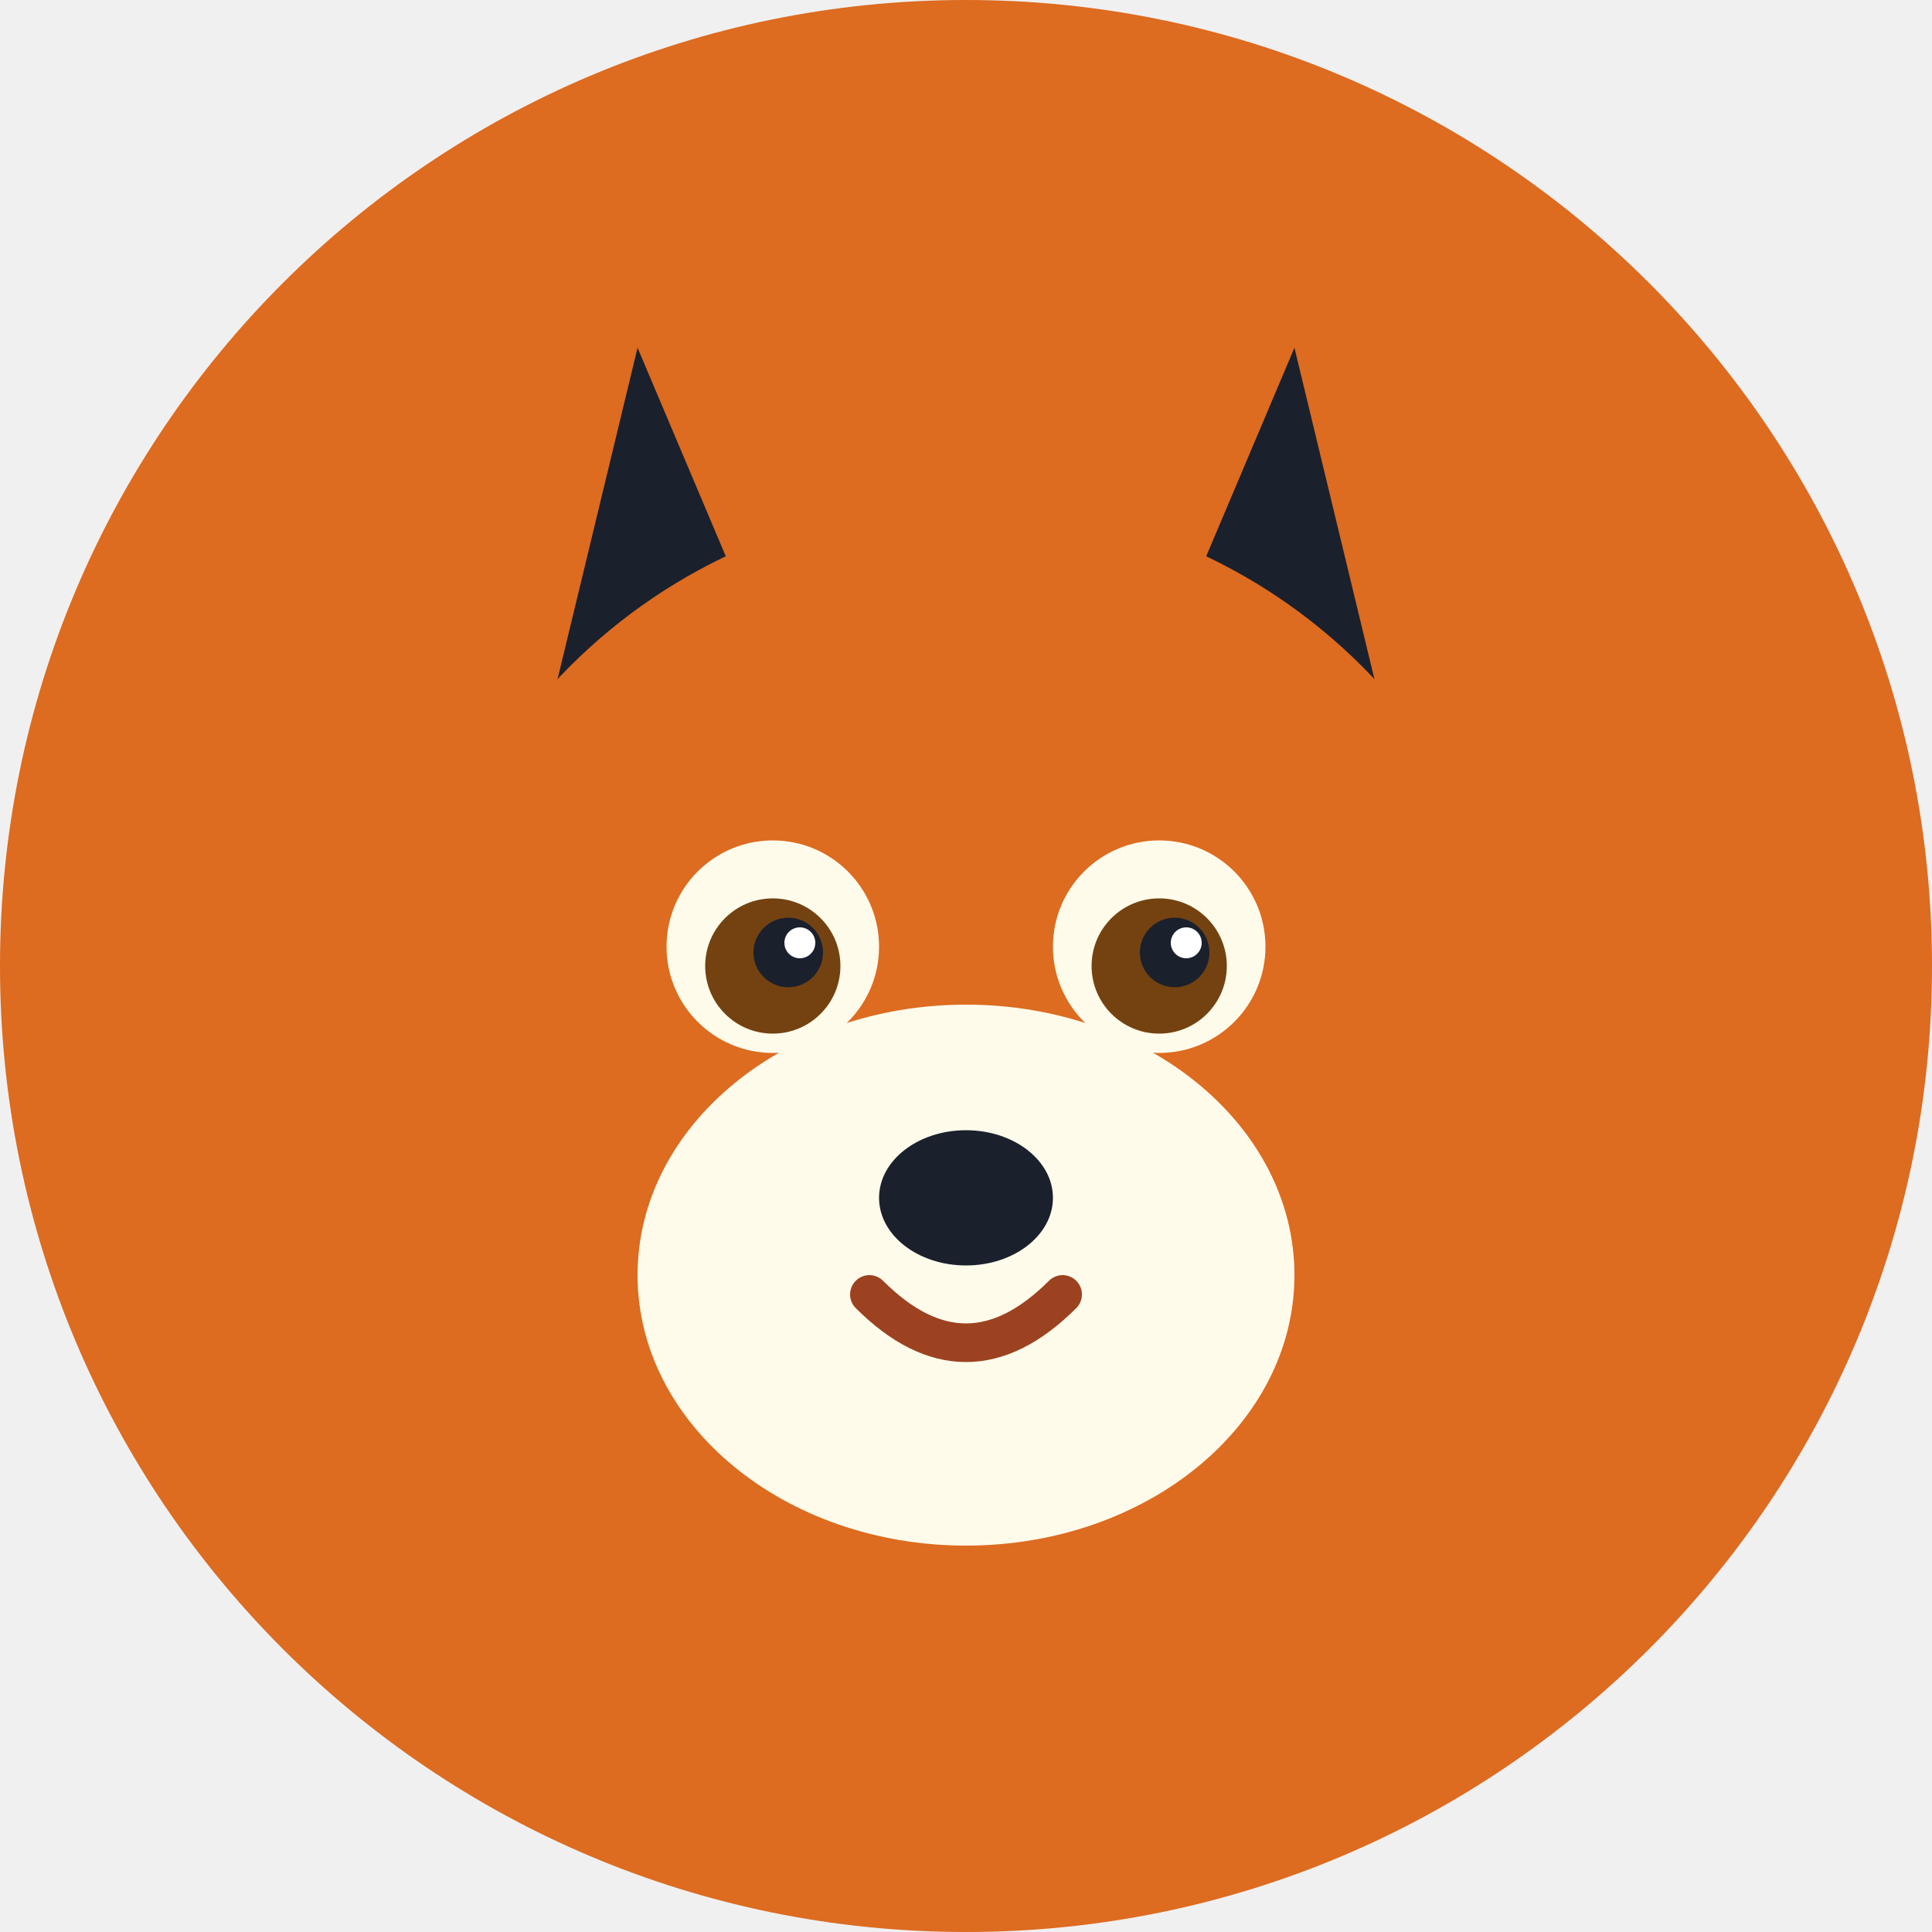
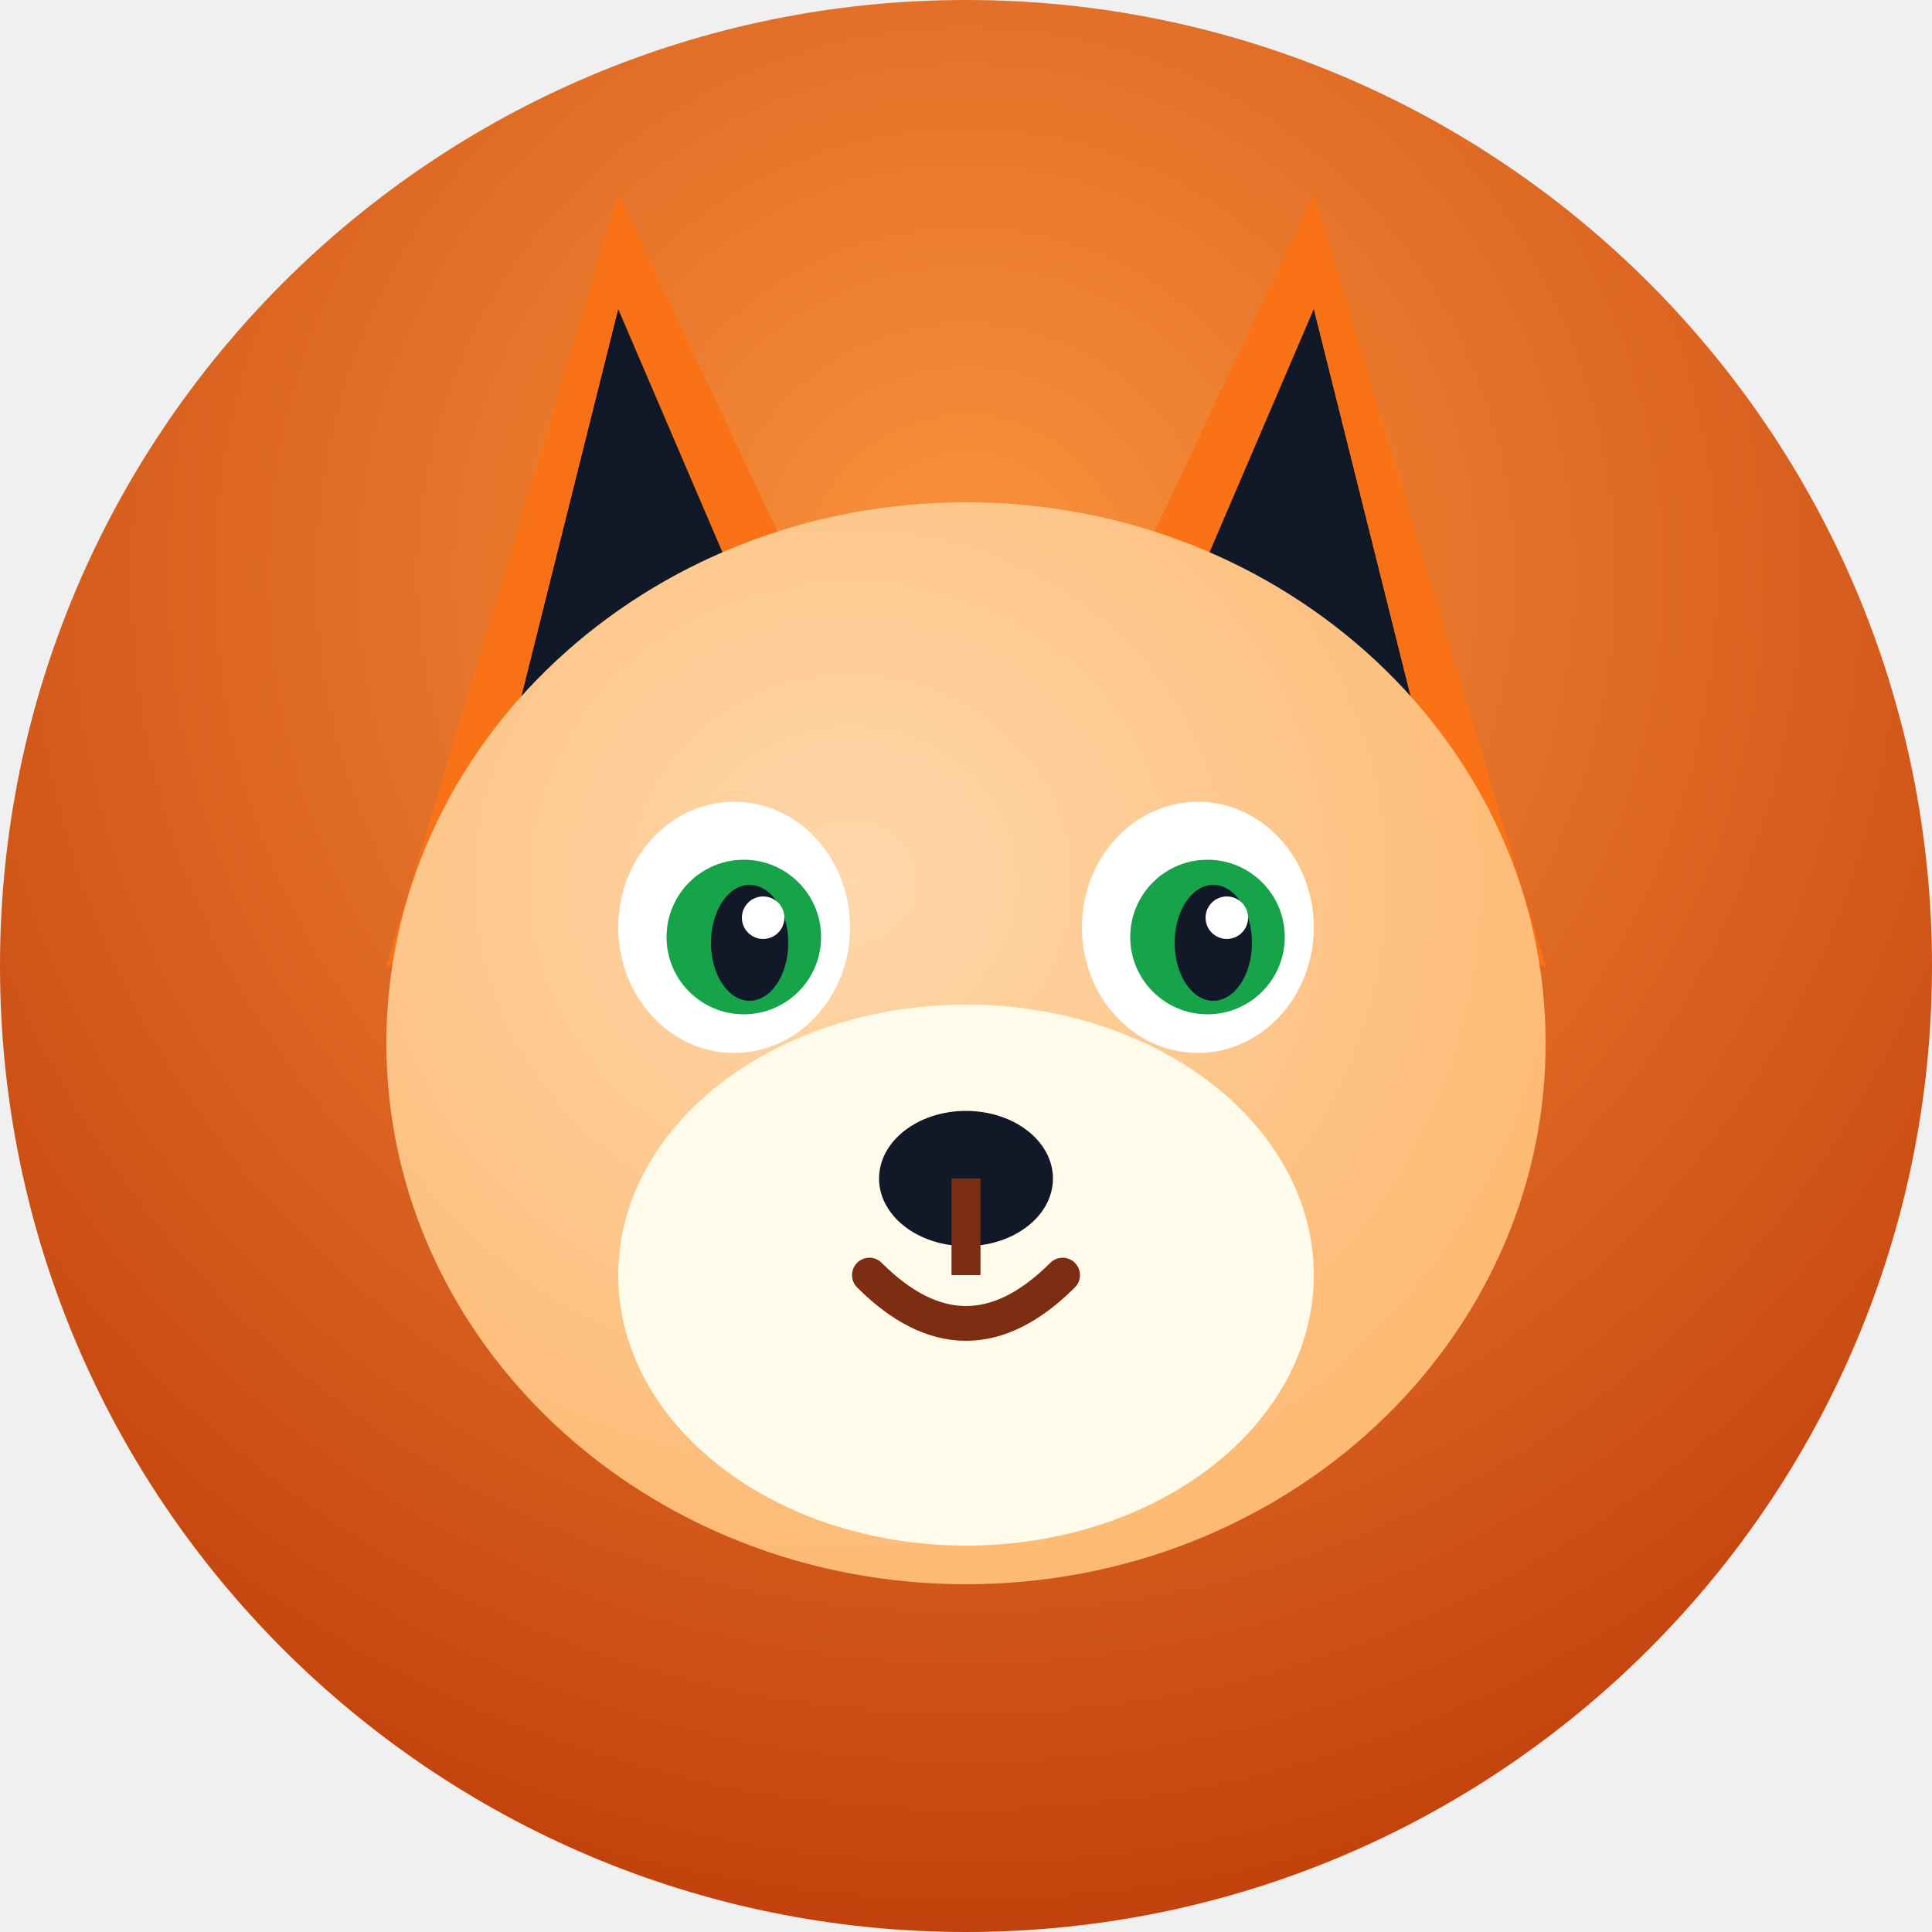
<svg xmlns="http://www.w3.org/2000/svg" viewBox="0 0 100 100">
-   <circle cx="50" cy="50" r="50" fill="#dd6b20" />
-   <polygon points="22,48 33,12 47,44" fill="#dd6b20" />
-   <polygon points="53,44 67,12 78,48" fill="#dd6b20" />
-   <polygon points="26,47 33,18 44,44" fill="#1a202c" />
-   <polygon points="56,44 67,18 74,47" fill="#1a202c" />
-   <circle cx="50" cy="55" r="29" fill="#dd6b20" />
-   <ellipse cx="50" cy="66" rx="17" ry="14" fill="#fffbeb" />
-   <circle cx="40" cy="49" r="5.5" fill="#fffbeb" />
-   <circle cx="60" cy="49" r="5.5" fill="#fffbeb" />
-   <circle cx="40" cy="50" r="3.5" fill="#744210" />
-   <circle cx="60" cy="50" r="3.5" fill="#744210" />
-   <circle cx="40.8" cy="49.3" r="1.8" fill="#1a202c" />
-   <circle cx="60.8" cy="49.3" r="1.8" fill="#1a202c" />
-   <circle cx="41.4" cy="48.8" r="0.8" fill="#fff" />
-   <circle cx="61.4" cy="48.8" r="0.8" fill="#fff" />
-   <ellipse cx="50" cy="62" rx="4.5" ry="3.5" fill="#1a202c" />
-   <path d="M45 67 Q50 72 55 67" stroke="#9c4221" stroke-width="2" fill="none" stroke-linecap="round" />
+   <defs>
+     <clipPath id="c">
+       <circle cx="50" cy="50" r="50" />
+     </clipPath>
+     <radialGradient id="bg" cx="50%" cy="30%" r="70%">
+       <stop offset="0%" stop-color="#FB923C" />
+       <stop offset="100%" stop-color="#C2410C" />
+     </radialGradient>
+     <radialGradient id="face" cx="40%" cy="35%" r="65%">
+       <stop offset="0%" stop-color="#FED7AA" />
+       <stop offset="100%" stop-color="#FDBA74" />
+     </radialGradient>
+   </defs>
+   <g clip-path="url(#c)">
+     <circle cx="50" cy="50" r="50" fill="url(#bg)" />
+     <polygon points="20,50 32,10 48,44" fill="#F97316" />
+     <polygon points="52,44 68,10 80,50" fill="#F97316" />
+     <polygon points="24,48 32,16 44,44" fill="#111827" />
+     <polygon points="56,44 68,16 76,48" fill="#111827" />
+     <ellipse cx="50" cy="54" rx="30" ry="28" fill="url(#face)" />
+     <ellipse cx="50" cy="66" rx="18" ry="14" fill="#FFFBEB" />
+     <ellipse cx="38" cy="48" rx="6" ry="6.5" fill="#fff" />
+     <ellipse cx="62" cy="48" rx="6" ry="6.5" fill="#fff" />
+     <circle cx="38.5" cy="48.5" r="4" fill="#16A34A" />
+     <circle cx="62.5" cy="48.5" r="4" fill="#16A34A" />
+     <ellipse cx="38.8" cy="48.8" rx="2" ry="3" fill="#111827" />
+     <ellipse cx="62.8" cy="48.8" rx="2" ry="3" fill="#111827" />
+     <circle cx="39.5" cy="47.5" r="1.1" fill="#fff" />
+     <circle cx="63.5" cy="47.5" r="1.1" fill="#fff" />
+     <ellipse cx="50" cy="61" rx="4.5" ry="3.5" fill="#111827" />
+     <path d="M45 66 Q50 71 55 66" stroke="#7C2D12" stroke-width="1.8" fill="none" stroke-linecap="round" />
+     <line x1="50" y1="61" x2="50" y2="66" stroke="#7C2D12" stroke-width="1.5" />
+   </g>
</svg>
